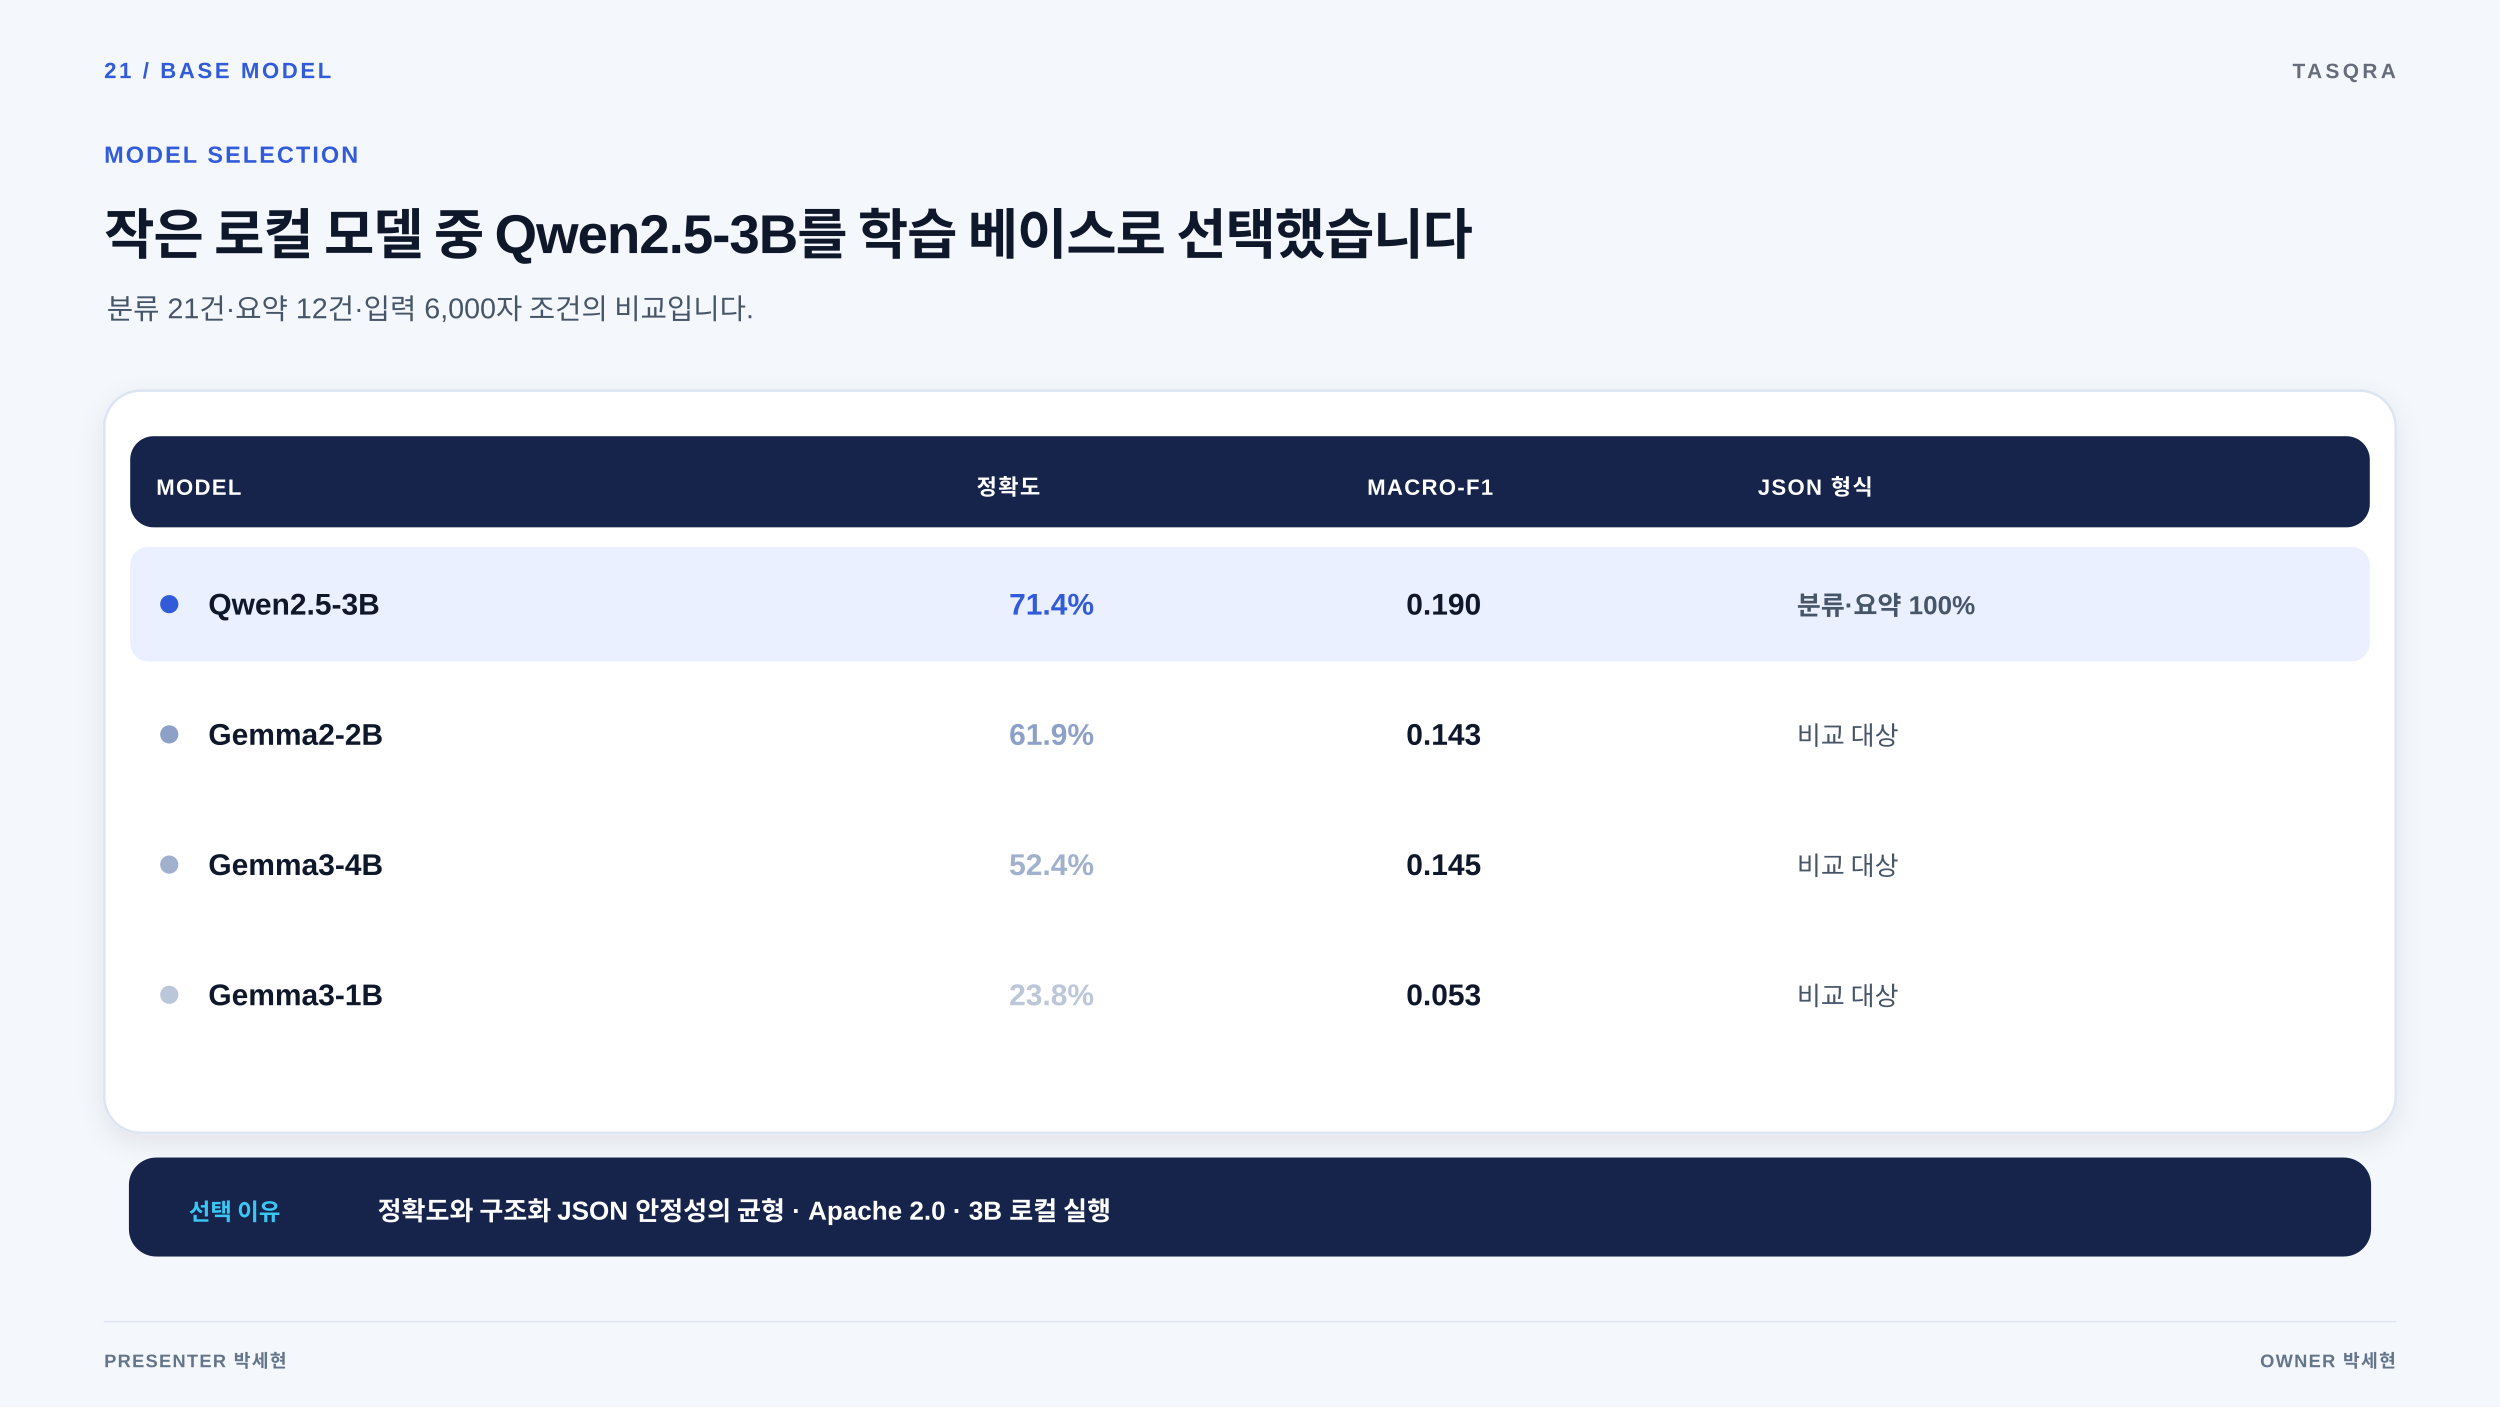
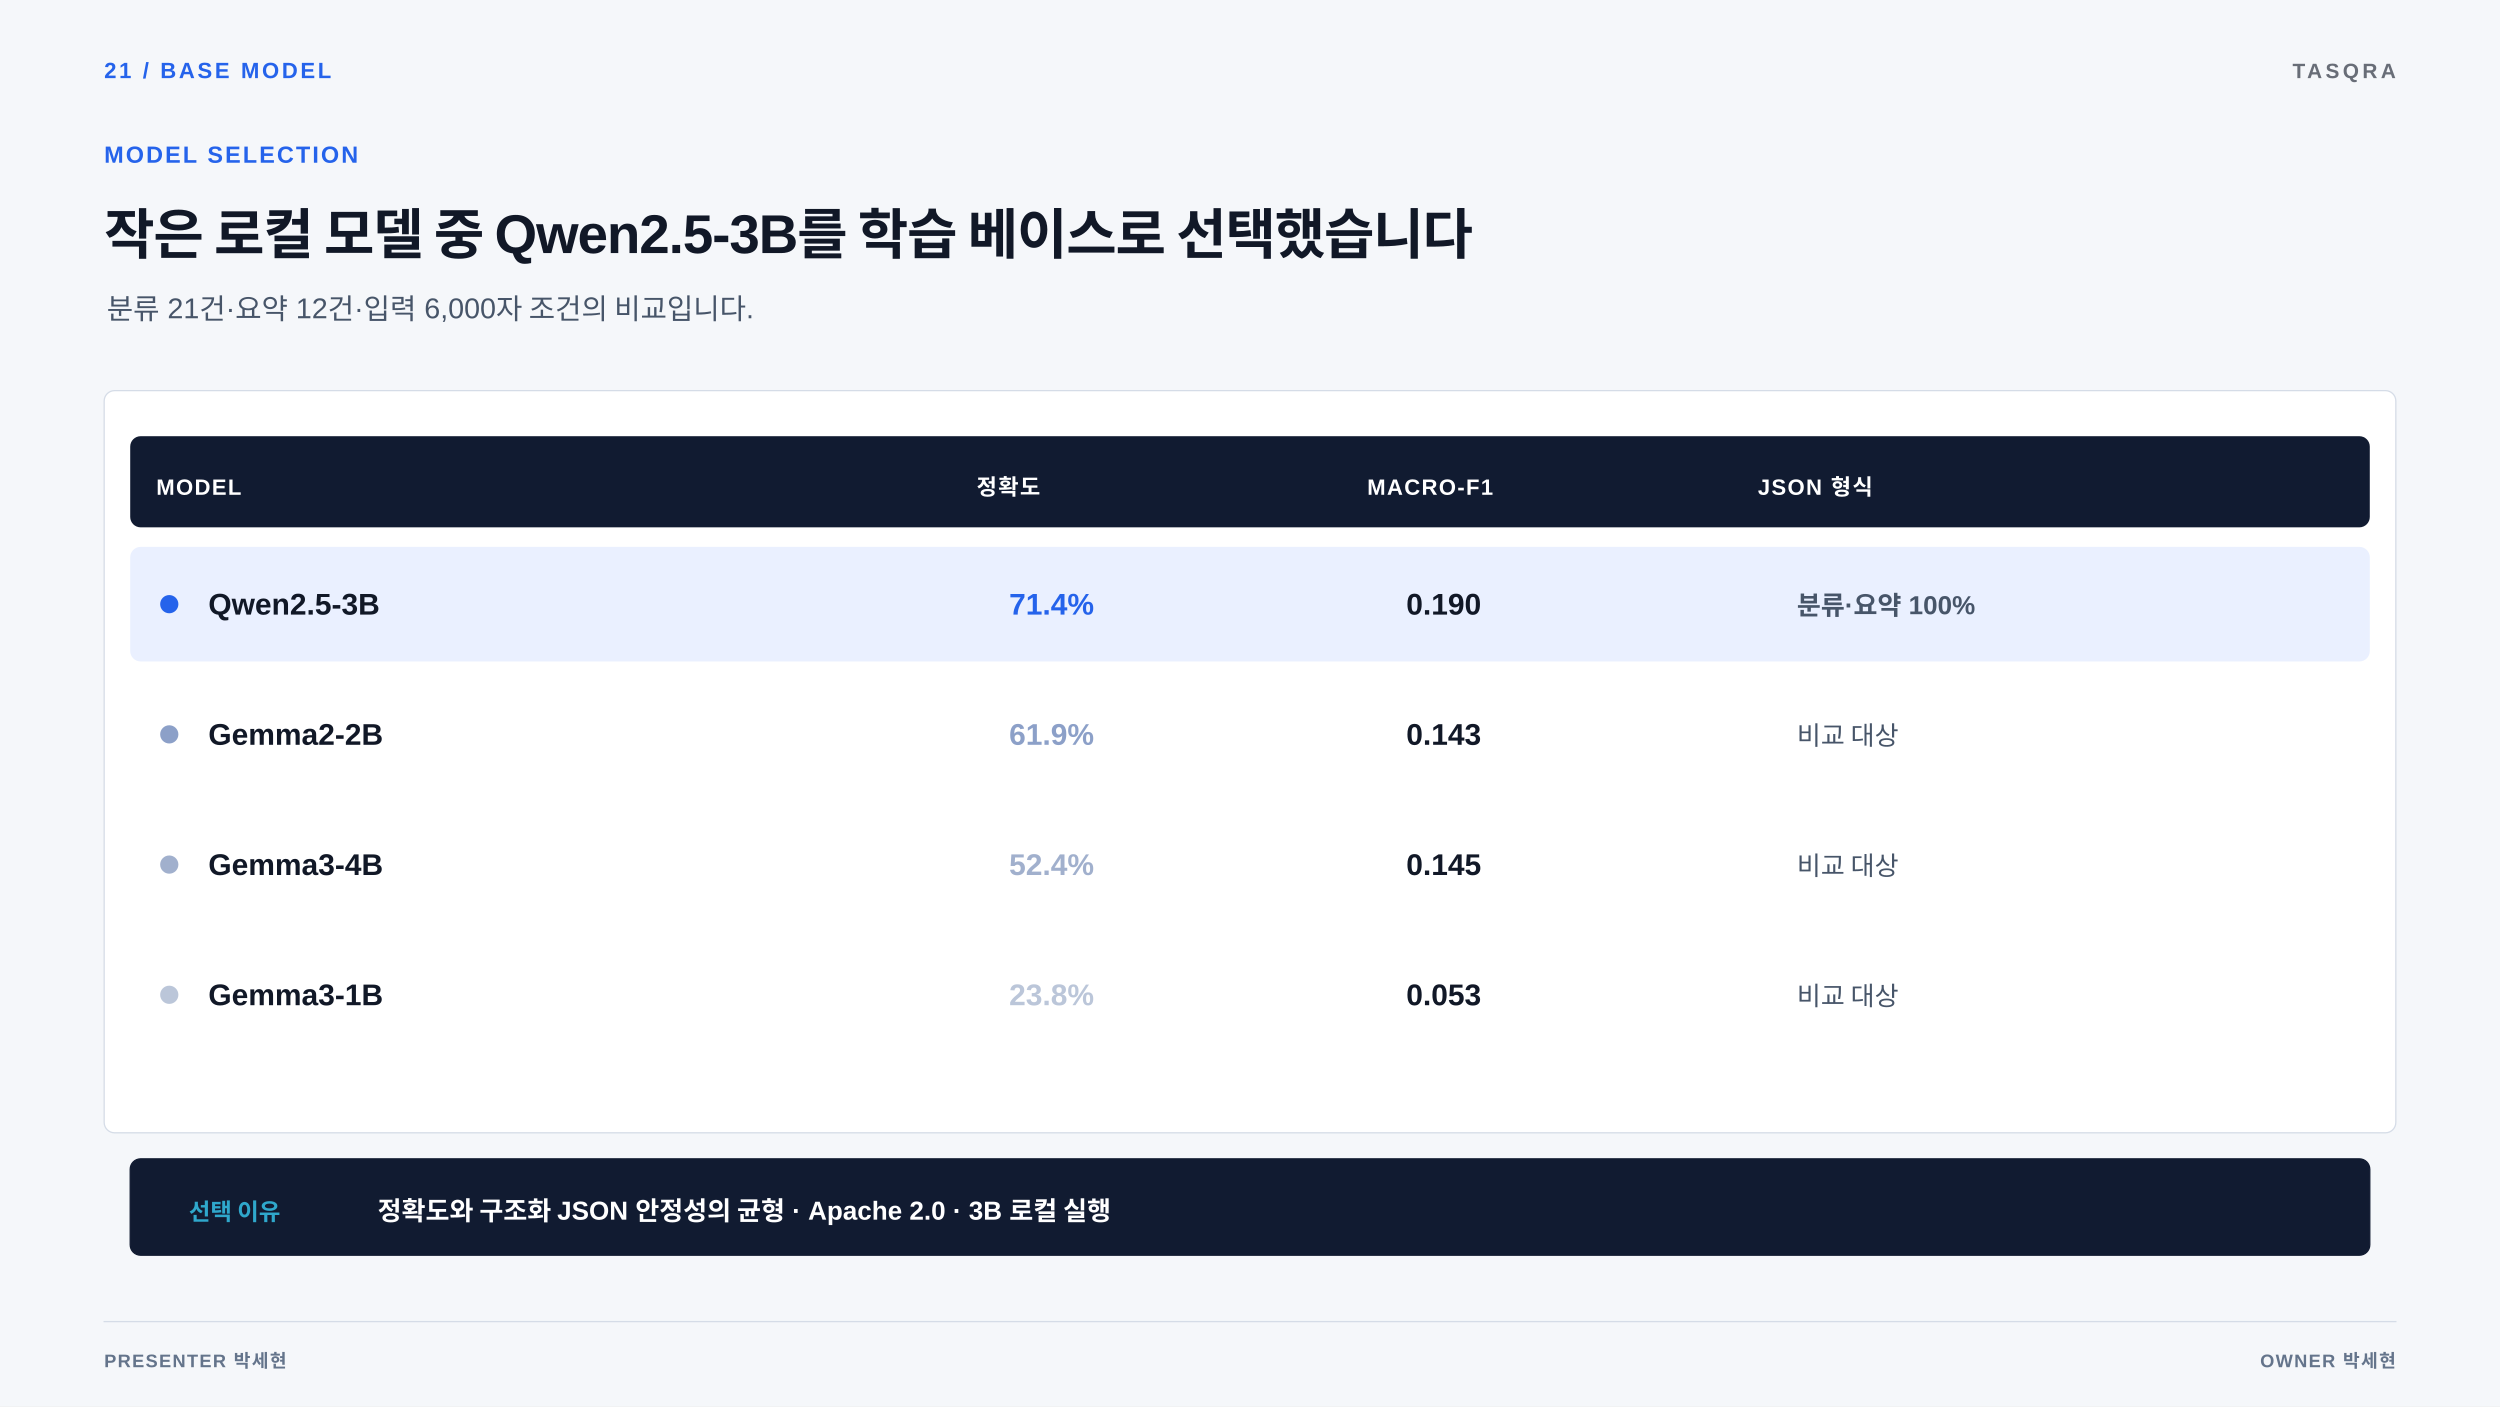
<svg xmlns="http://www.w3.org/2000/svg" width="1920" height="1080" viewBox="0 0 1920 1080">
  <defs>
    <style>@font-face{font-family:NotoKR;src:url("../../포트폴리오/NotoSansKR.ttf") format("truetype");} text{font-family:NotoKR,Arial,sans-serif;}</style>
    <filter id="shadow" x="-20%" y="-20%" width="140%" height="140%">
-       <feDropShadow dx="0" dy="12" stdDeviation="16" flood-color="#0E162F" flood-opacity="0.11" />
+       <feDropShadow dx="0" dy="4" stdDeviation="8" flood-color="#09111F" flood-opacity="0.06" />
    </filter>
    <filter id="softShadow" x="-20%" y="-20%" width="140%" height="140%">
-       <feDropShadow dx="0" dy="7" stdDeviation="10" flood-color="#0E162F" flood-opacity="0.08" />
+       <feDropShadow dx="0" dy="2" stdDeviation="5" flood-color="#09111F" flood-opacity="0.05" />
    </filter>
  </defs>
-   <rect x="0" y="0" width="1920" height="1080" rx="0" fill="#F4F7FC" stroke="none" stroke-width="0" opacity="1" />
-   <text x="80" y="60" font-family="NotoKR, Arial, sans-serif" font-size="17" font-weight="800" font-style="normal" fill="#315BD8" text-anchor="start" letter-spacing="2" opacity="1">21  /  BASE MODEL</text>
-   <text x="1840" y="60" font-family="NotoKR, Arial, sans-serif" font-size="16" font-weight="800" font-style="normal" fill="#0F172A" text-anchor="end" letter-spacing="2.6" opacity="0.62">TASQRA</text>
-   <line x1="80" y1="1015" x2="1840" y2="1015" stroke="#DCE5F1" stroke-width="1" stroke-linecap="round" opacity="1" />
+   <rect x="0" y="0" width="1920" height="1080" rx="0" fill="#F5F7FA" stroke="none" stroke-width="0" opacity="1" />
+   <text x="80" y="60" font-family="NotoKR, Arial, sans-serif" font-size="17" font-weight="800" font-style="normal" fill="#2563EB" text-anchor="start" letter-spacing="2" opacity="1">21  /  BASE MODEL</text>
+   <text x="1840" y="60" font-family="NotoKR, Arial, sans-serif" font-size="16" font-weight="800" font-style="normal" fill="#111827" text-anchor="end" letter-spacing="2.6" opacity="0.62">TASQRA</text>
+   <line x1="80" y1="1015" x2="1840" y2="1015" stroke="#D5DCE7" stroke-width="1" stroke-linecap="square" opacity="1" />
  <text x="80" y="1050" font-family="NotoKR, Arial, sans-serif" font-size="14" font-weight="700" font-style="normal" fill="#64748B" text-anchor="start" letter-spacing="1" opacity="1">PRESENTER  박세현</text>
  <text x="1840" y="1050" font-family="NotoKR, Arial, sans-serif" font-size="14" font-weight="700" font-style="normal" fill="#64748B" text-anchor="end" letter-spacing="1" opacity="1">OWNER  박세현</text>
-   <text x="80" y="125" font-family="NotoKR, Arial, sans-serif" font-size="18" font-weight="800" font-style="normal" fill="#315BD8" text-anchor="start" letter-spacing="1.6" opacity="1">MODEL SELECTION</text>
-   <text x="80" y="195" font-family="NotoKR, Arial, sans-serif" font-size="42" font-weight="800" font-style="normal" fill="#0F172A" text-anchor="start" letter-spacing="-0.8" opacity="1">작은 로컬 모델 중 Qwen2.5-3B를 학습 베이스로 선택했습니다</text>
+   <text x="80" y="125" font-family="NotoKR, Arial, sans-serif" font-size="18" font-weight="800" font-style="normal" fill="#2563EB" text-anchor="start" letter-spacing="1.6" opacity="1">MODEL SELECTION</text>
+   <text x="80" y="195" font-family="NotoKR, Arial, sans-serif" font-size="42" font-weight="800" font-style="normal" fill="#111827" text-anchor="start" letter-spacing="-0.8" opacity="1">작은 로컬 모델 중 Qwen2.5-3B를 학습 베이스로 선택했습니다</text>
  <text x="82" y="245" font-family="NotoKR, Arial, sans-serif" font-size="22" font-weight="500" font-style="normal" fill="#475569" text-anchor="start" letter-spacing="0" opacity="1">분류 21건·요약 12건·입력 6,000자 조건의 비교입니다.</text>
-   <rect x="80" y="300" width="1760" height="570" rx="28" fill="#FFFFFF" stroke="#DCE5F1" stroke-width="2" opacity="1" filter="url(#softShadow)" />
-   <rect x="100" y="335" width="1720" height="70" rx="18" fill="#16234A" stroke="none" stroke-width="0" opacity="1" />
+   <rect x="80" y="300" width="1760" height="570" rx="8" fill="#FFFFFF" stroke="#D5DCE7" stroke-width="1" opacity="1" />
+   <rect x="100" y="335" width="1720" height="70" rx="8" fill="#111B31" stroke="none" stroke-width="0" opacity="1" />
  <text x="120" y="380" font-family="NotoKR, Arial, sans-serif" font-size="17" font-weight="800" font-style="normal" fill="#FFFFFF" text-anchor="start" letter-spacing="1" opacity="1">MODEL</text>
  <text x="750" y="380" font-family="NotoKR, Arial, sans-serif" font-size="17" font-weight="800" font-style="normal" fill="#FFFFFF" text-anchor="start" letter-spacing="1" opacity="1">정확도</text>
  <text x="1050" y="380" font-family="NotoKR, Arial, sans-serif" font-size="17" font-weight="800" font-style="normal" fill="#FFFFFF" text-anchor="start" letter-spacing="1" opacity="1">MACRO-F1</text>
  <text x="1350" y="380" font-family="NotoKR, Arial, sans-serif" font-size="17" font-weight="800" font-style="normal" fill="#FFFFFF" text-anchor="start" letter-spacing="1" opacity="1">JSON 형식</text>
-   <rect x="100" y="420" width="1720" height="88" rx="14" fill="#EAF0FF" stroke="none" stroke-width="0" opacity="1" />
-   <circle cx="130" cy="464" r="7" fill="#315BD8" stroke="none" stroke-width="0" opacity="1" />
-   <text x="160" y="472" font-family="NotoKR, Arial, sans-serif" font-size="23" font-weight="800" font-style="normal" fill="#0F172A" text-anchor="start" letter-spacing="0" opacity="1">Qwen2.5-3B</text>
-   <text x="775" y="472" font-family="NotoKR, Arial, sans-serif" font-size="23" font-weight="800" font-style="normal" fill="#315BD8" text-anchor="start" letter-spacing="0" opacity="1">71.4%</text>
-   <text x="1080" y="472" font-family="NotoKR, Arial, sans-serif" font-size="23" font-weight="700" font-style="normal" fill="#0F172A" text-anchor="start" letter-spacing="0" opacity="1">0.190</text>
+   <rect x="100" y="420" width="1720" height="88" rx="8" fill="#EAF0FF" stroke="none" stroke-width="0" opacity="1" />
+   <circle cx="130" cy="464" r="7" fill="#2563EB" stroke="none" stroke-width="0" opacity="1" />
+   <text x="160" y="472" font-family="NotoKR, Arial, sans-serif" font-size="23" font-weight="800" font-style="normal" fill="#111827" text-anchor="start" letter-spacing="0" opacity="1">Qwen2.5-3B</text>
+   <text x="775" y="472" font-family="NotoKR, Arial, sans-serif" font-size="23" font-weight="800" font-style="normal" fill="#2563EB" text-anchor="start" letter-spacing="0" opacity="1">71.4%</text>
+   <text x="1080" y="472" font-family="NotoKR, Arial, sans-serif" font-size="23" font-weight="700" font-style="normal" fill="#111827" text-anchor="start" letter-spacing="0" opacity="1">0.190</text>
  <text x="1380" y="472" font-family="NotoKR, Arial, sans-serif" font-size="20" font-weight="700" font-style="normal" fill="#475569" text-anchor="start" letter-spacing="0" opacity="1">분류·요약 100%</text>
  <circle cx="130" cy="564" r="7" fill="#8CA0C8" stroke="none" stroke-width="0" opacity="1" />
-   <text x="160" y="572" font-family="NotoKR, Arial, sans-serif" font-size="23" font-weight="600" font-style="normal" fill="#0F172A" text-anchor="start" letter-spacing="0" opacity="1">Gemma2-2B</text>
+   <text x="160" y="572" font-family="NotoKR, Arial, sans-serif" font-size="23" font-weight="600" font-style="normal" fill="#111827" text-anchor="start" letter-spacing="0" opacity="1">Gemma2-2B</text>
  <text x="775" y="572" font-family="NotoKR, Arial, sans-serif" font-size="23" font-weight="800" font-style="normal" fill="#8CA0C8" text-anchor="start" letter-spacing="0" opacity="1">61.9%</text>
-   <text x="1080" y="572" font-family="NotoKR, Arial, sans-serif" font-size="23" font-weight="700" font-style="normal" fill="#0F172A" text-anchor="start" letter-spacing="0" opacity="1">0.143</text>
+   <text x="1080" y="572" font-family="NotoKR, Arial, sans-serif" font-size="23" font-weight="700" font-style="normal" fill="#111827" text-anchor="start" letter-spacing="0" opacity="1">0.143</text>
  <text x="1380" y="572" font-family="NotoKR, Arial, sans-serif" font-size="20" font-weight="500" font-style="normal" fill="#475569" text-anchor="start" letter-spacing="0" opacity="1">비교 대상</text>
  <circle cx="130" cy="664" r="7" fill="#A1B0CD" stroke="none" stroke-width="0" opacity="1" />
-   <text x="160" y="672" font-family="NotoKR, Arial, sans-serif" font-size="23" font-weight="600" font-style="normal" fill="#0F172A" text-anchor="start" letter-spacing="0" opacity="1">Gemma3-4B</text>
+   <text x="160" y="672" font-family="NotoKR, Arial, sans-serif" font-size="23" font-weight="600" font-style="normal" fill="#111827" text-anchor="start" letter-spacing="0" opacity="1">Gemma3-4B</text>
  <text x="775" y="672" font-family="NotoKR, Arial, sans-serif" font-size="23" font-weight="800" font-style="normal" fill="#A1B0CD" text-anchor="start" letter-spacing="0" opacity="1">52.4%</text>
-   <text x="1080" y="672" font-family="NotoKR, Arial, sans-serif" font-size="23" font-weight="700" font-style="normal" fill="#0F172A" text-anchor="start" letter-spacing="0" opacity="1">0.145</text>
+   <text x="1080" y="672" font-family="NotoKR, Arial, sans-serif" font-size="23" font-weight="700" font-style="normal" fill="#111827" text-anchor="start" letter-spacing="0" opacity="1">0.145</text>
  <text x="1380" y="672" font-family="NotoKR, Arial, sans-serif" font-size="20" font-weight="500" font-style="normal" fill="#475569" text-anchor="start" letter-spacing="0" opacity="1">비교 대상</text>
  <circle cx="130" cy="764" r="7" fill="#BBC6D9" stroke="none" stroke-width="0" opacity="1" />
-   <text x="160" y="772" font-family="NotoKR, Arial, sans-serif" font-size="23" font-weight="600" font-style="normal" fill="#0F172A" text-anchor="start" letter-spacing="0" opacity="1">Gemma3-1B</text>
+   <text x="160" y="772" font-family="NotoKR, Arial, sans-serif" font-size="23" font-weight="600" font-style="normal" fill="#111827" text-anchor="start" letter-spacing="0" opacity="1">Gemma3-1B</text>
  <text x="775" y="772" font-family="NotoKR, Arial, sans-serif" font-size="23" font-weight="800" font-style="normal" fill="#BBC6D9" text-anchor="start" letter-spacing="0" opacity="1">23.8%</text>
-   <text x="1080" y="772" font-family="NotoKR, Arial, sans-serif" font-size="23" font-weight="700" font-style="normal" fill="#0F172A" text-anchor="start" letter-spacing="0" opacity="1">0.053</text>
+   <text x="1080" y="772" font-family="NotoKR, Arial, sans-serif" font-size="23" font-weight="700" font-style="normal" fill="#111827" text-anchor="start" letter-spacing="0" opacity="1">0.053</text>
  <text x="1380" y="772" font-family="NotoKR, Arial, sans-serif" font-size="20" font-weight="500" font-style="normal" fill="#475569" text-anchor="start" letter-spacing="0" opacity="1">비교 대상</text>
-   <rect x="100" y="890" width="1720" height="74" rx="20" fill="#16234A" stroke="#16234A" stroke-width="2" opacity="1" />
-   <text x="145" y="937" font-family="NotoKR, Arial, sans-serif" font-size="18" font-weight="800" font-style="normal" fill="#3BC7F4" text-anchor="start" letter-spacing="0" opacity="1">선택 이유</text>
+   <rect x="100" y="890" width="1720" height="74" rx="8" fill="#111B31" stroke="#111B31" stroke-width="1" opacity="1" />
+   <text x="145" y="937" font-family="NotoKR, Arial, sans-serif" font-size="18" font-weight="800" font-style="normal" fill="#2FA8CC" text-anchor="start" letter-spacing="0" opacity="1">선택 이유</text>
  <text x="290" y="937" font-family="NotoKR, Arial, sans-serif" font-size="20" font-weight="700" font-style="normal" fill="#FFFFFF" text-anchor="start" letter-spacing="0" opacity="1">정확도와 구조화 JSON 안정성의 균형 · Apache 2.0 · 3B 로컬 실행</text>
</svg>
